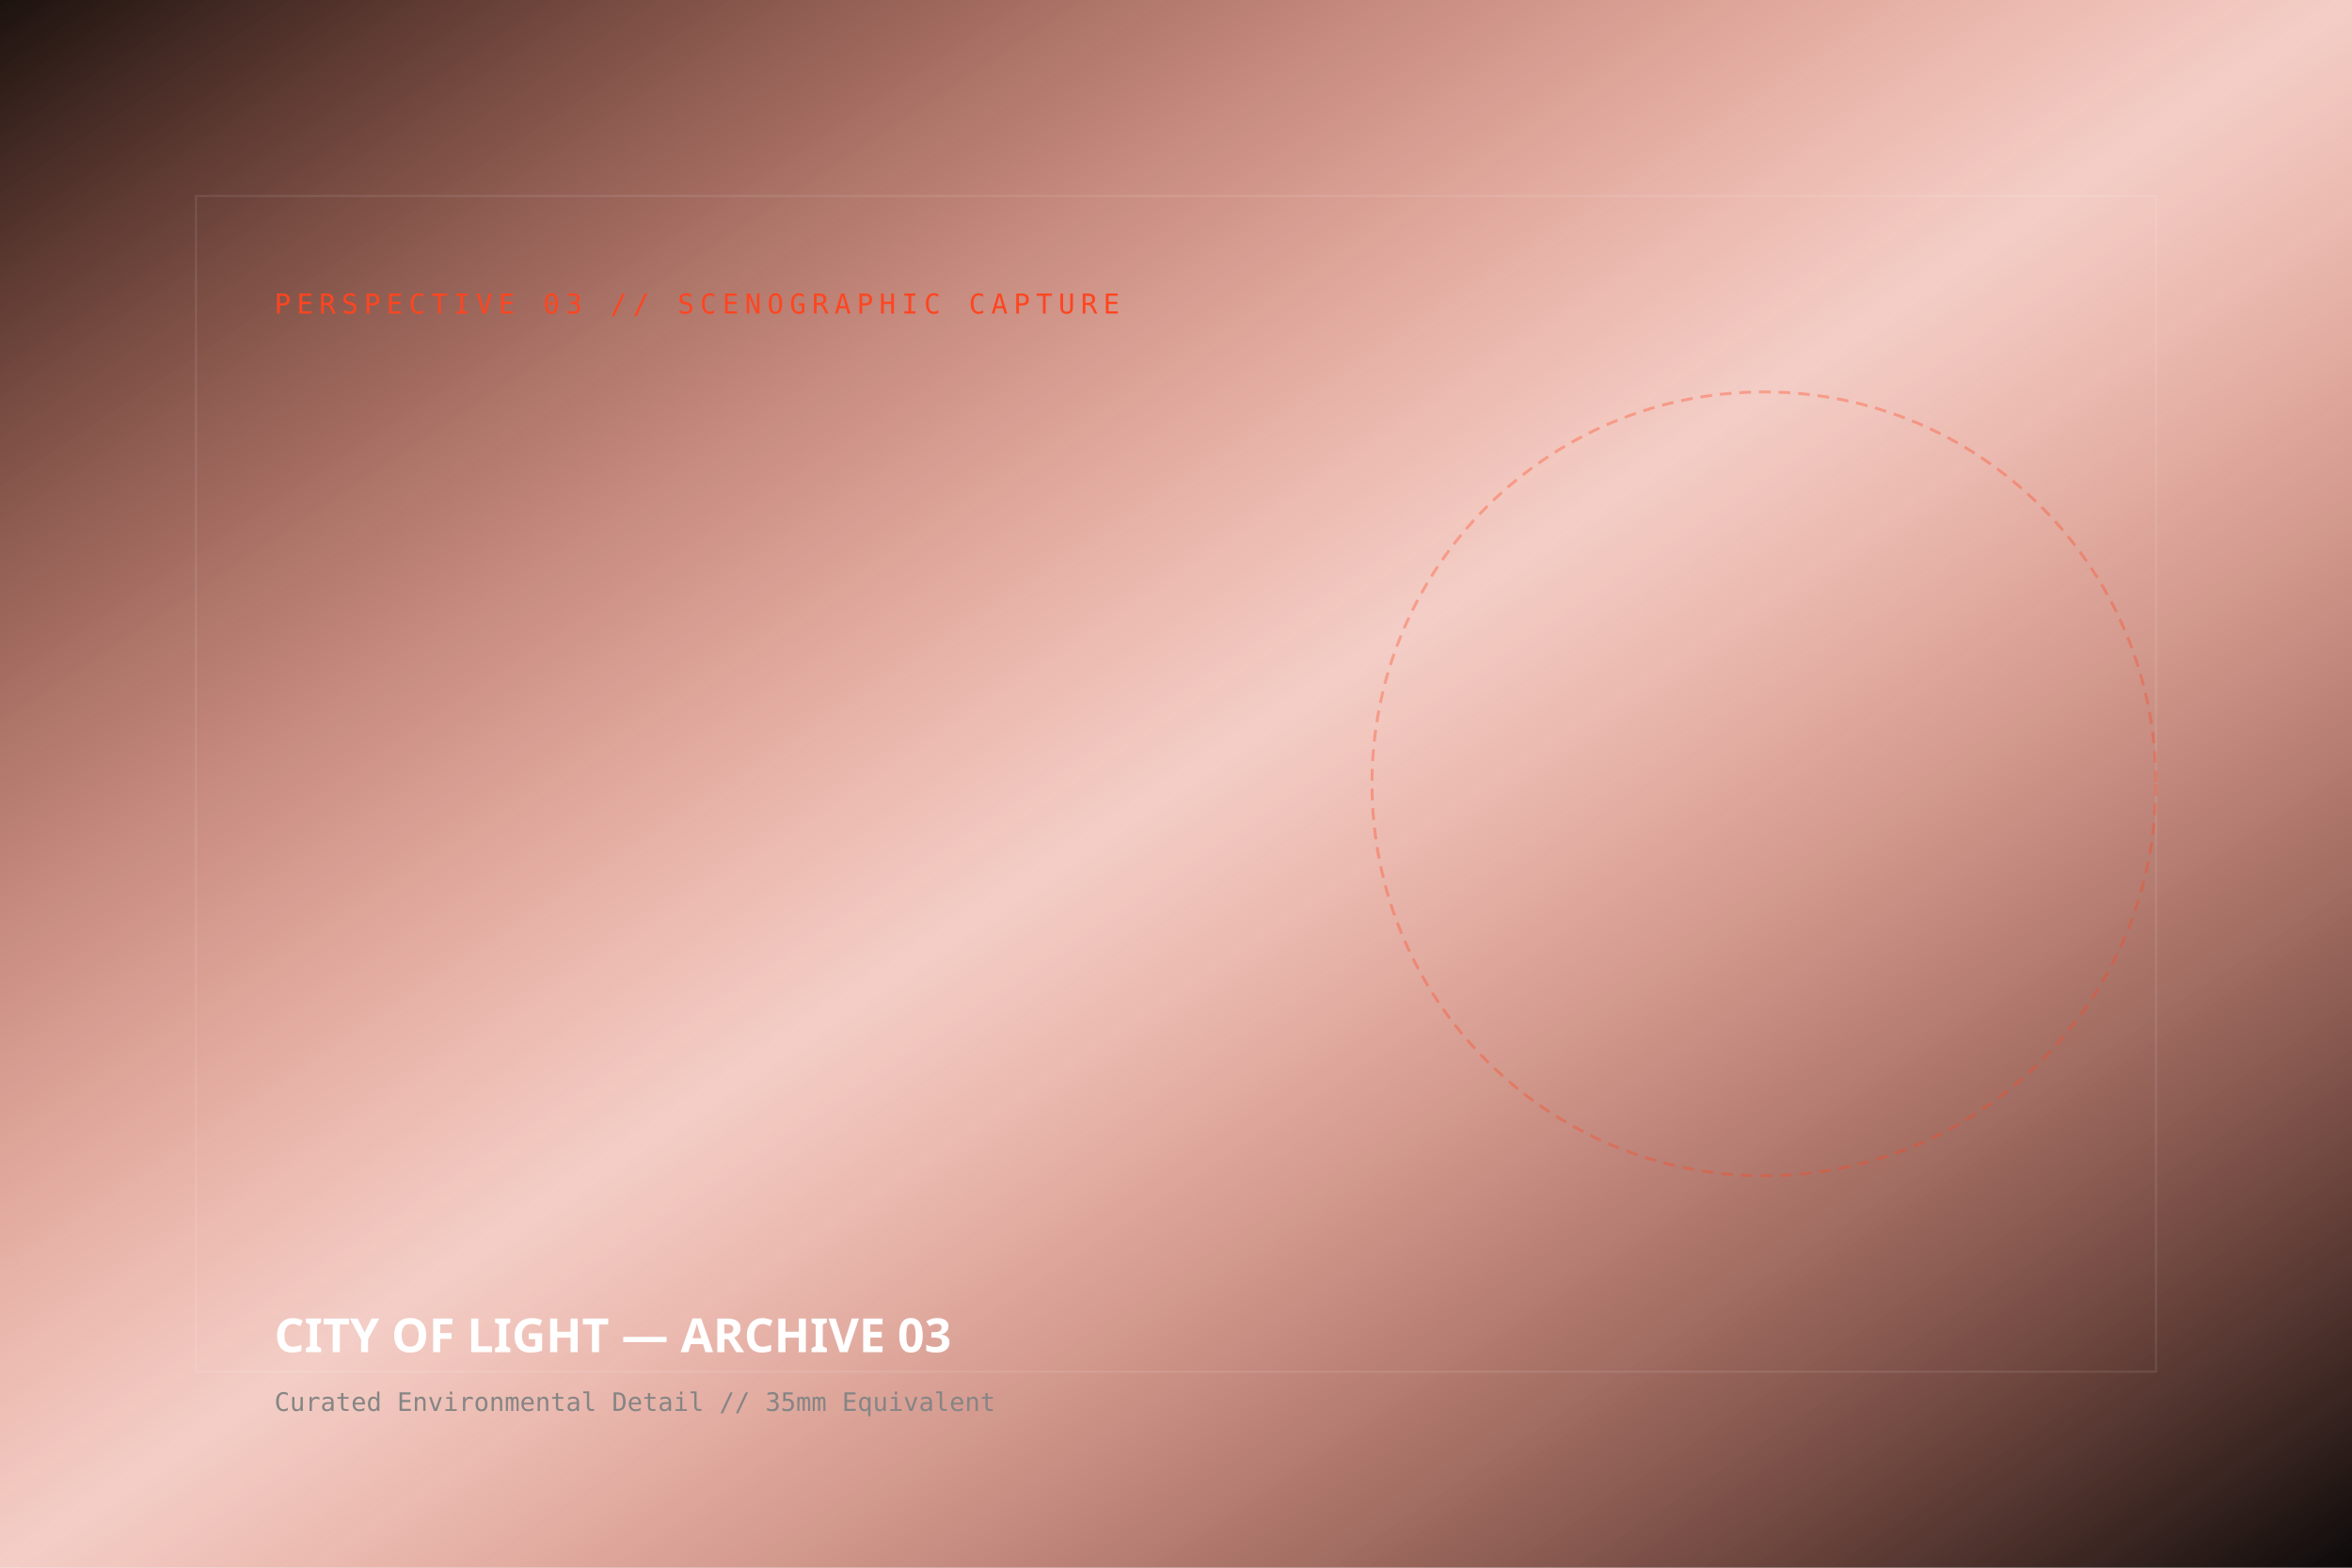
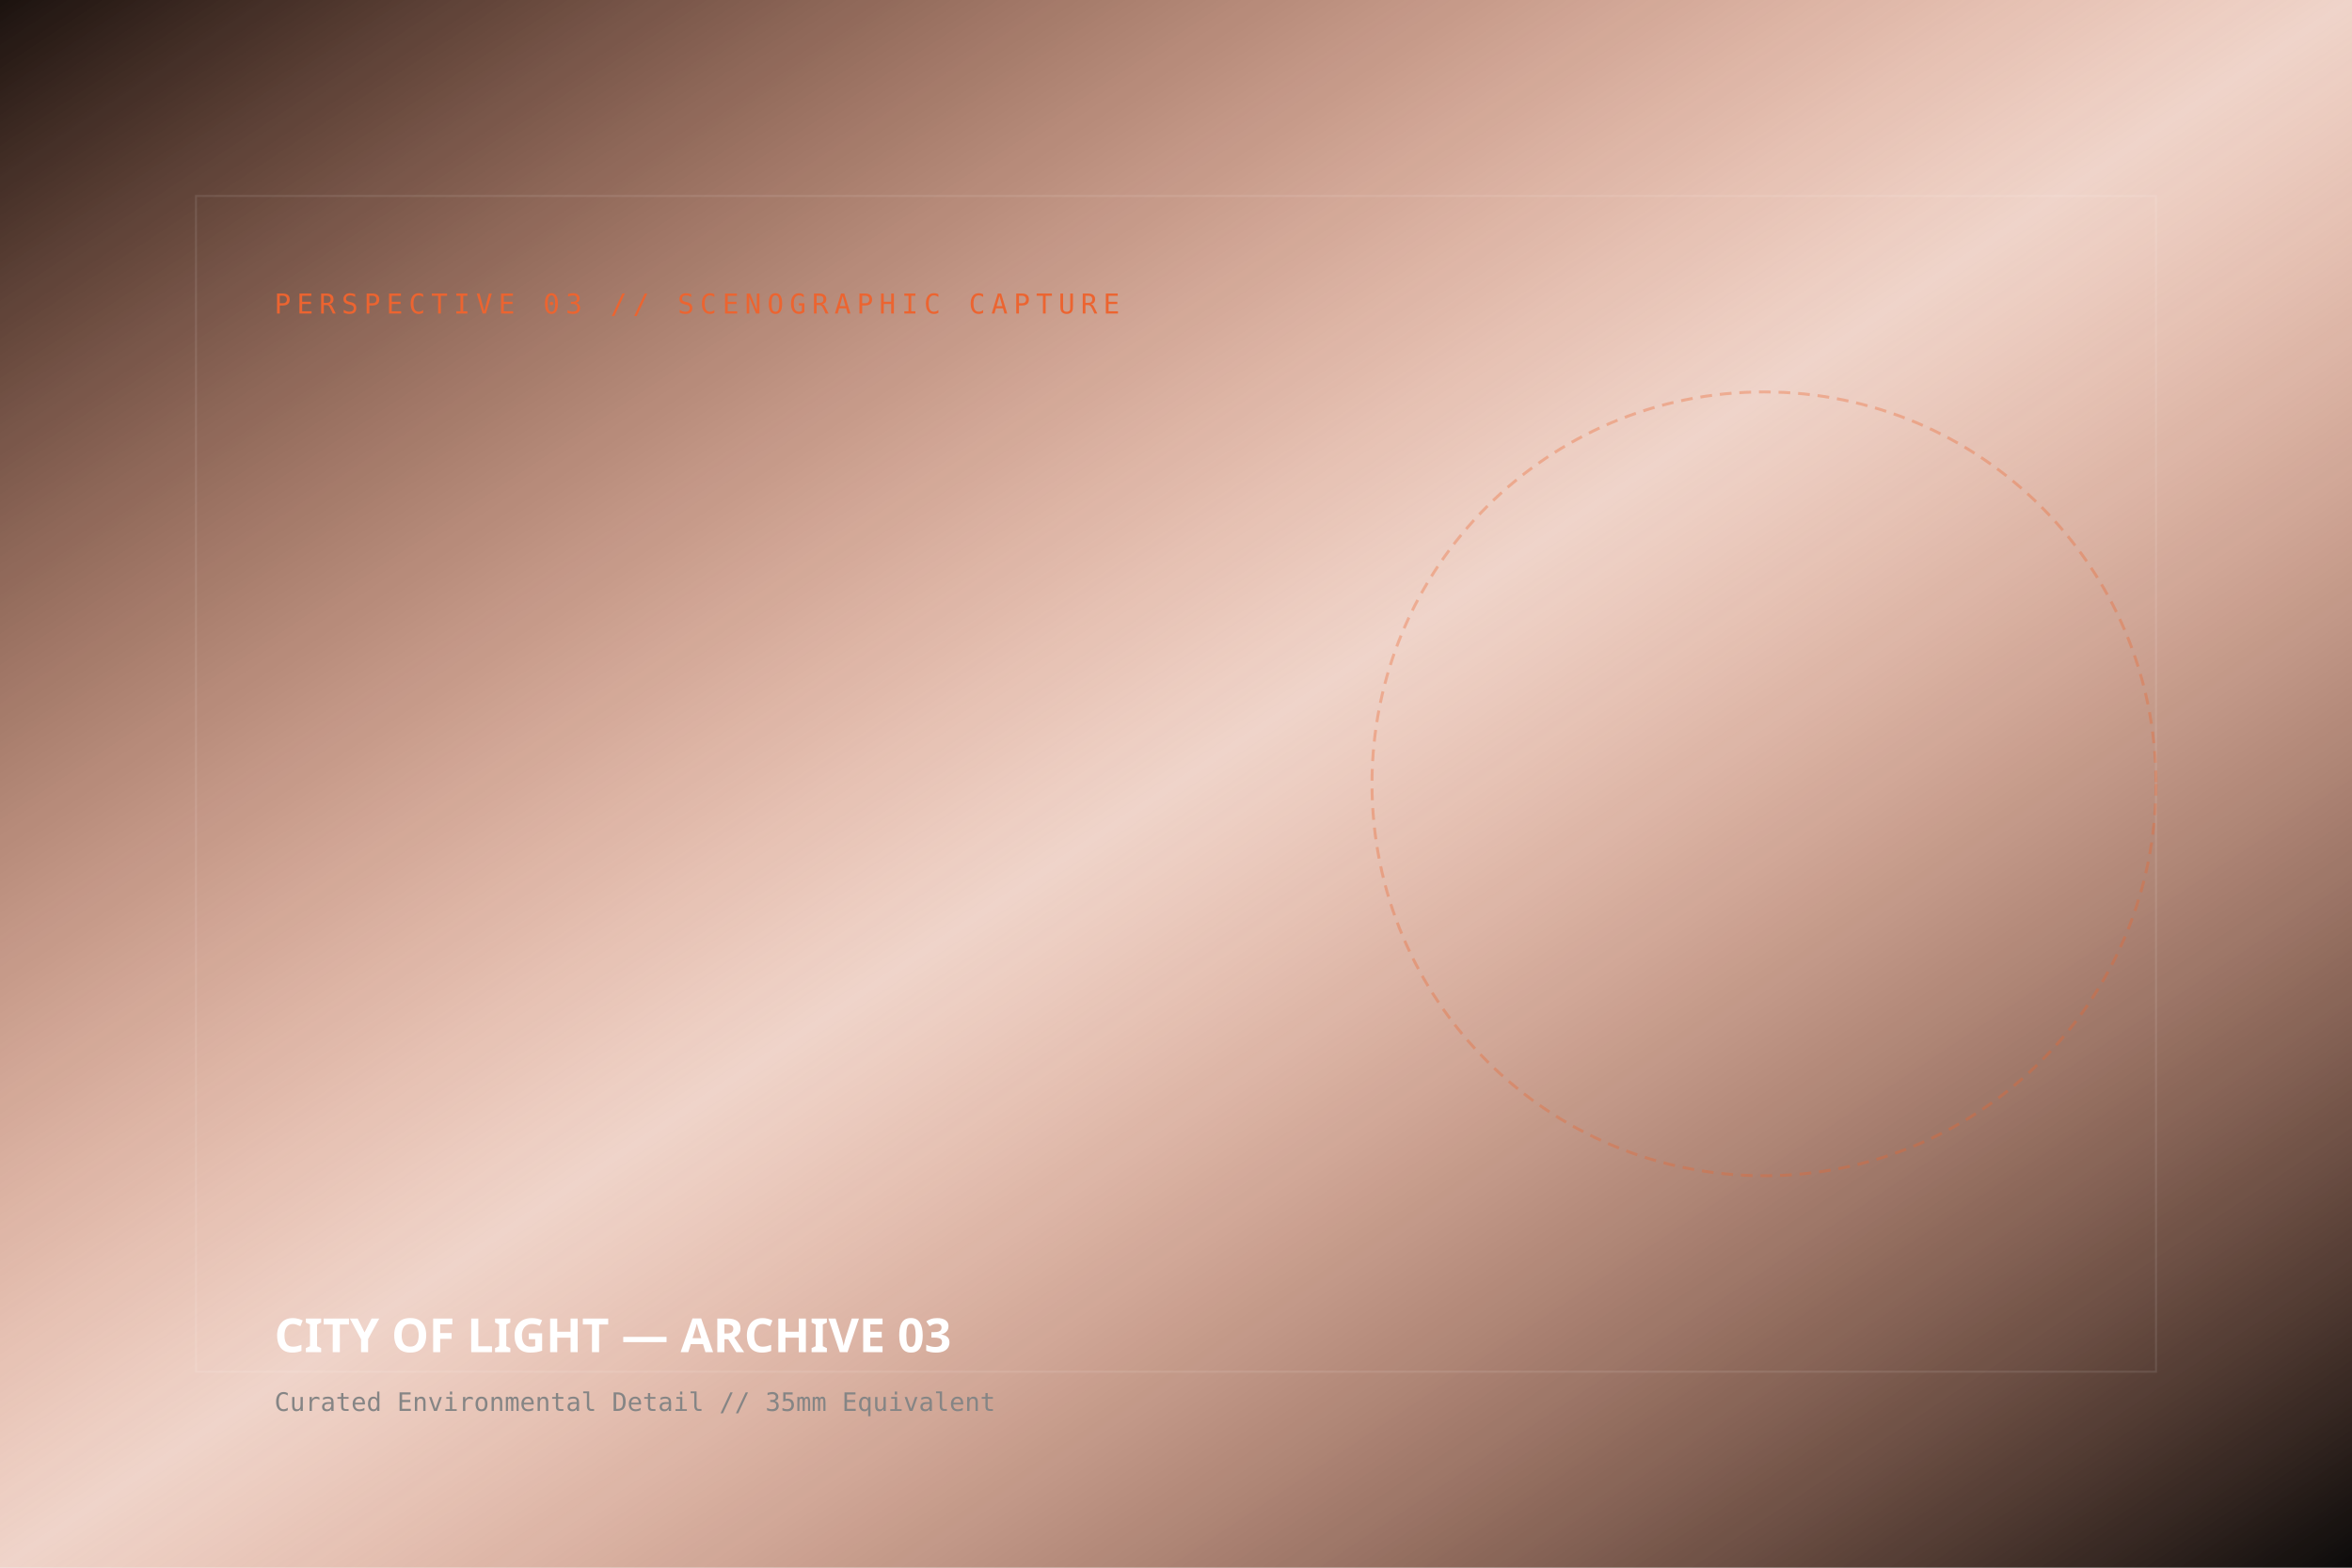
<svg xmlns="http://www.w3.org/2000/svg" viewBox="0 0 1200 800" width="100%" height="100%">
  <defs>
    <linearGradient id="ggrad_city-of-light_3" x1="0%" y1="0%" x2="100%" y2="100%">
      <stop offset="0%" stop-color="#18100d" />
-       <stop offset="50%" stop-color="#ff4520" stop-opacity="0.2" />
+       <stop offset="50%" stop-color="#EC6430" stop-opacity="0.2" />
      <stop offset="100%" stop-color="#080808" />
    </linearGradient>
  </defs>
  <rect width="1200" height="800" fill="url(#ggrad_city-of-light_3)" />
-   <circle cx="900" cy="400" r="200" fill="none" stroke="#ff4520" stroke-width="1.5" stroke-opacity="0.35" stroke-dasharray="6 4" />
+   <circle cx="900" cy="400" r="200" fill="none" stroke="#EC6430" stroke-width="1.5" stroke-opacity="0.35" stroke-dasharray="6 4" />
  <rect x="100" y="100" width="1000" height="600" fill="none" stroke="#ffffff" stroke-width="1" stroke-opacity="0.1" />
-   <text x="140" y="160" fill="#ff4520" font-family="monospace" font-size="14" letter-spacing="3">PERSPECTIVE 03 // SCENOGRAPHIC CAPTURE</text>
+   <text x="140" y="160" fill="#EC6430" font-family="monospace" font-size="14" letter-spacing="3">PERSPECTIVE 03 // SCENOGRAPHIC CAPTURE</text>
  <text x="140" y="690" fill="#ffffff" font-family="sans-serif" font-size="24" font-weight="700">CITY OF LIGHT — ARCHIVE 03</text>
  <text x="140" y="720" fill="#858585" font-family="monospace" font-size="13">Curated Environmental Detail // 35mm Equivalent</text>
</svg>
